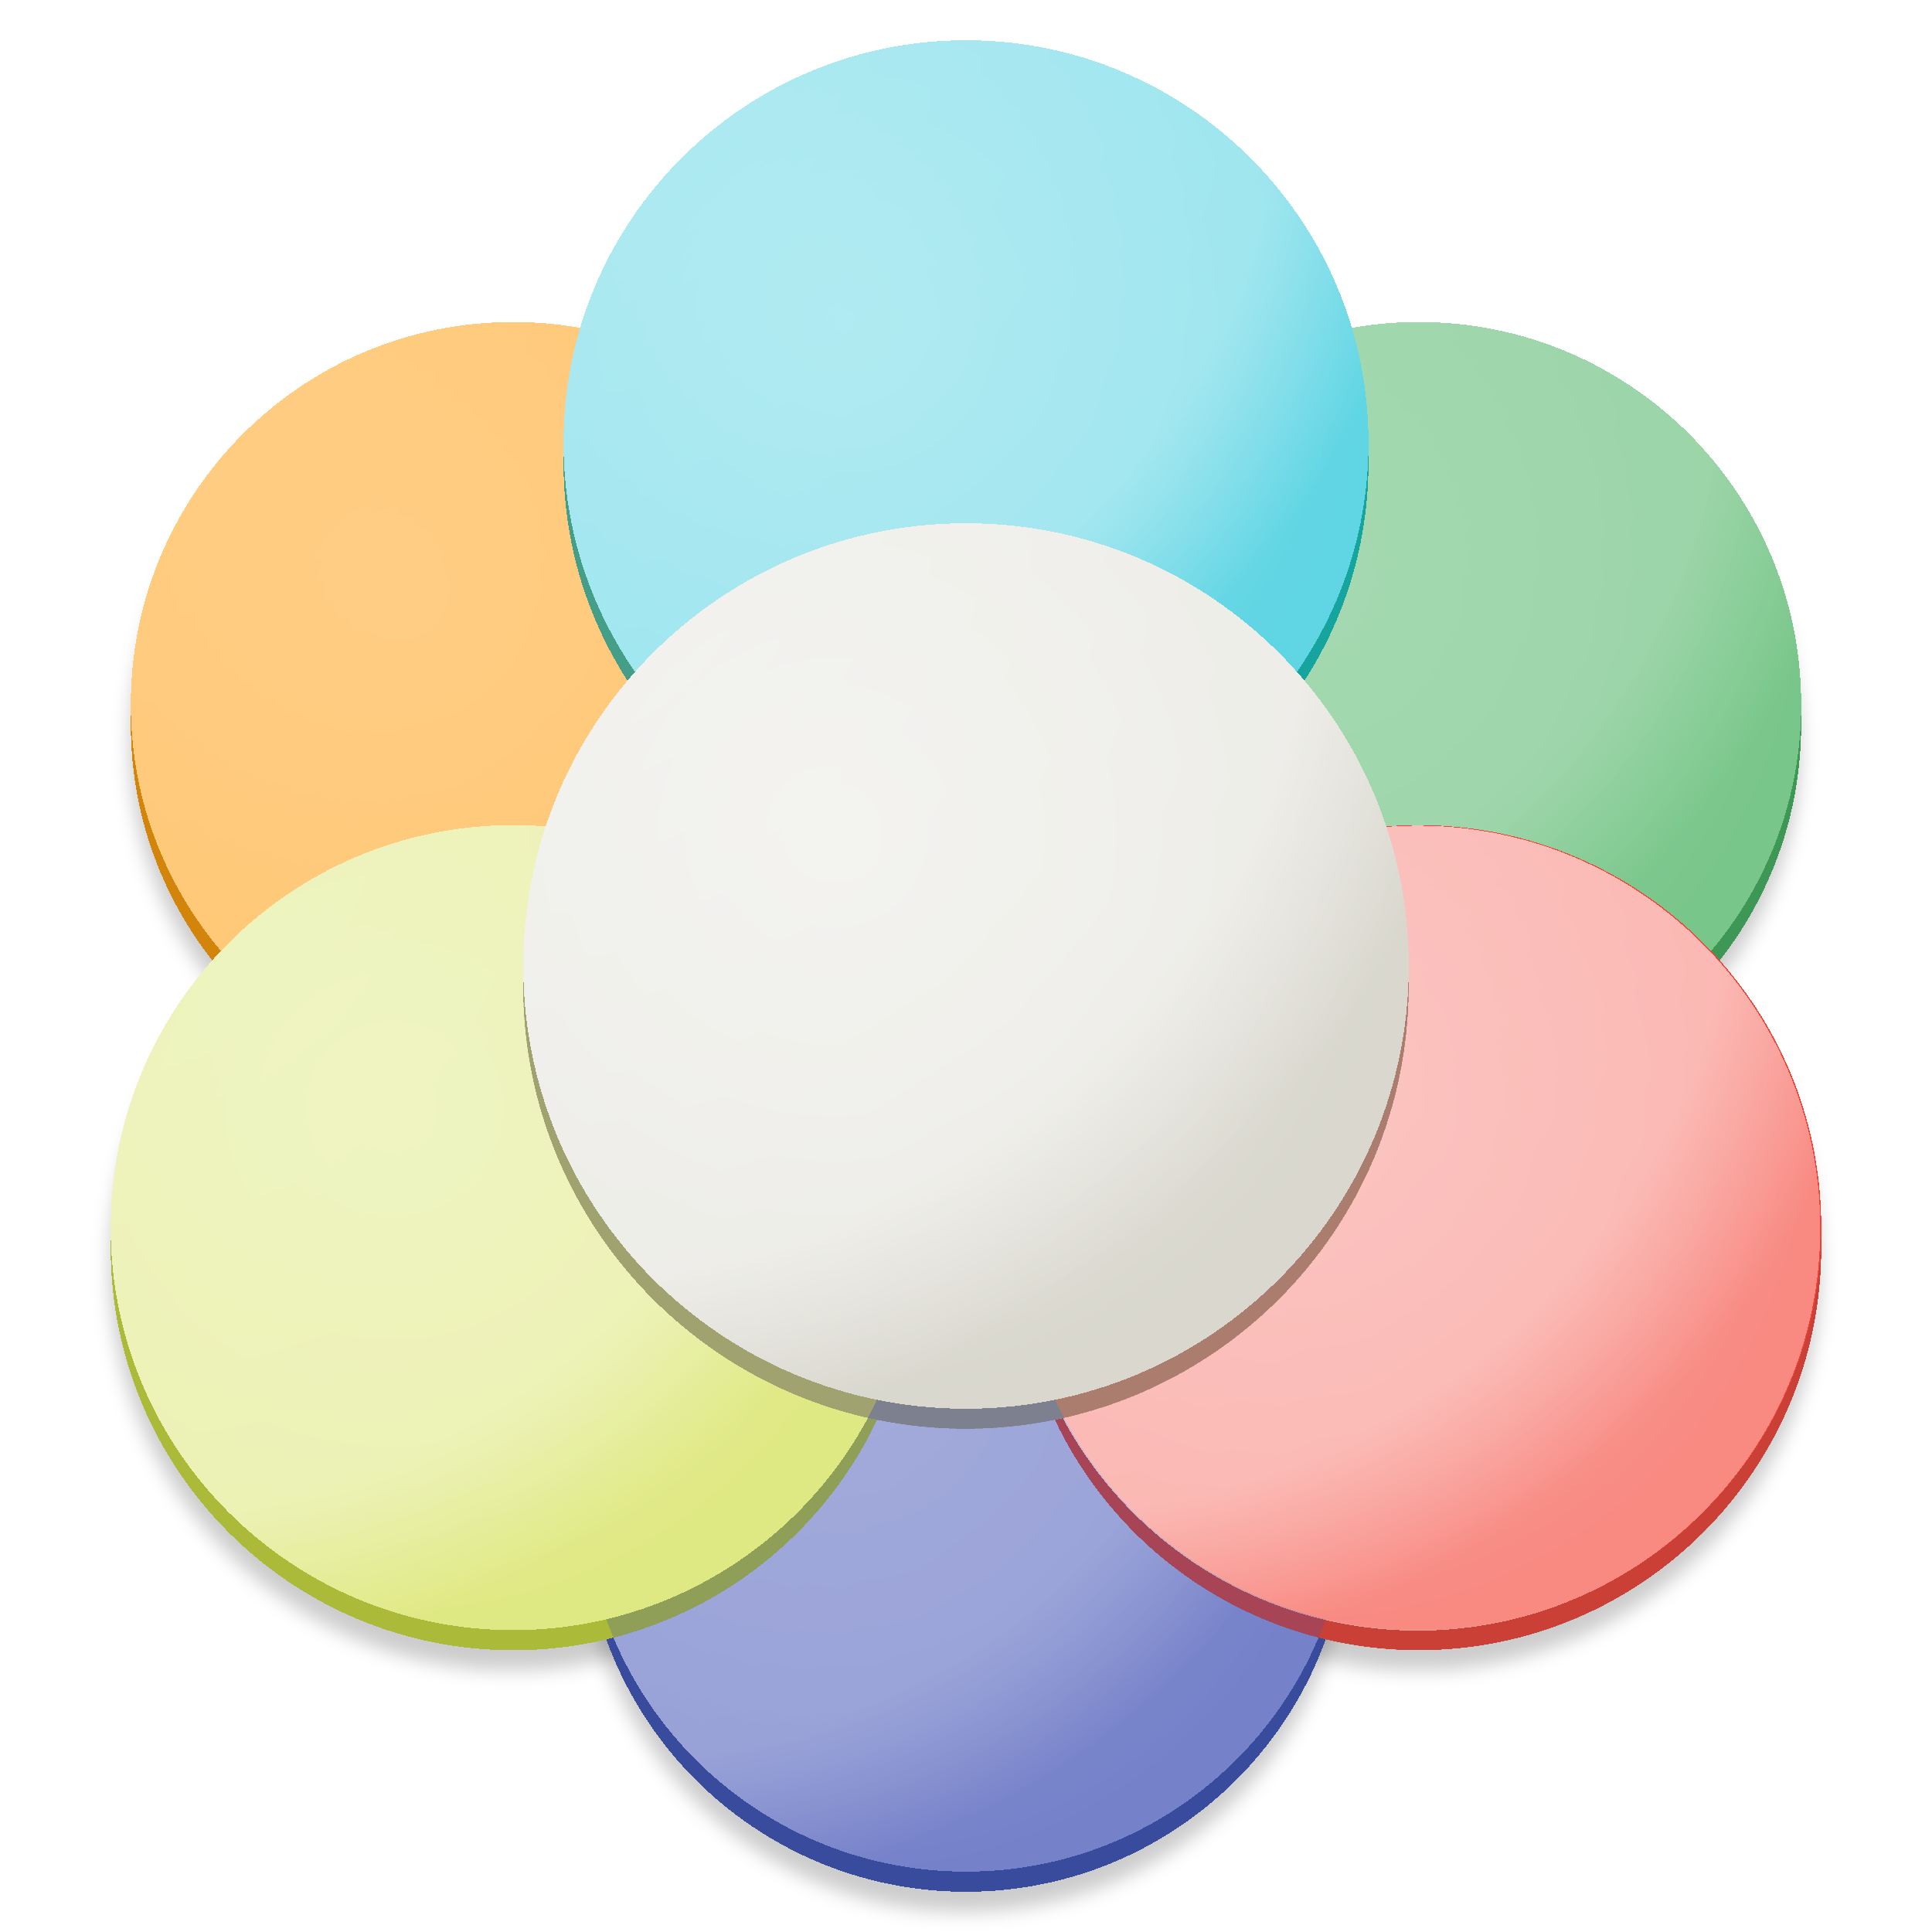
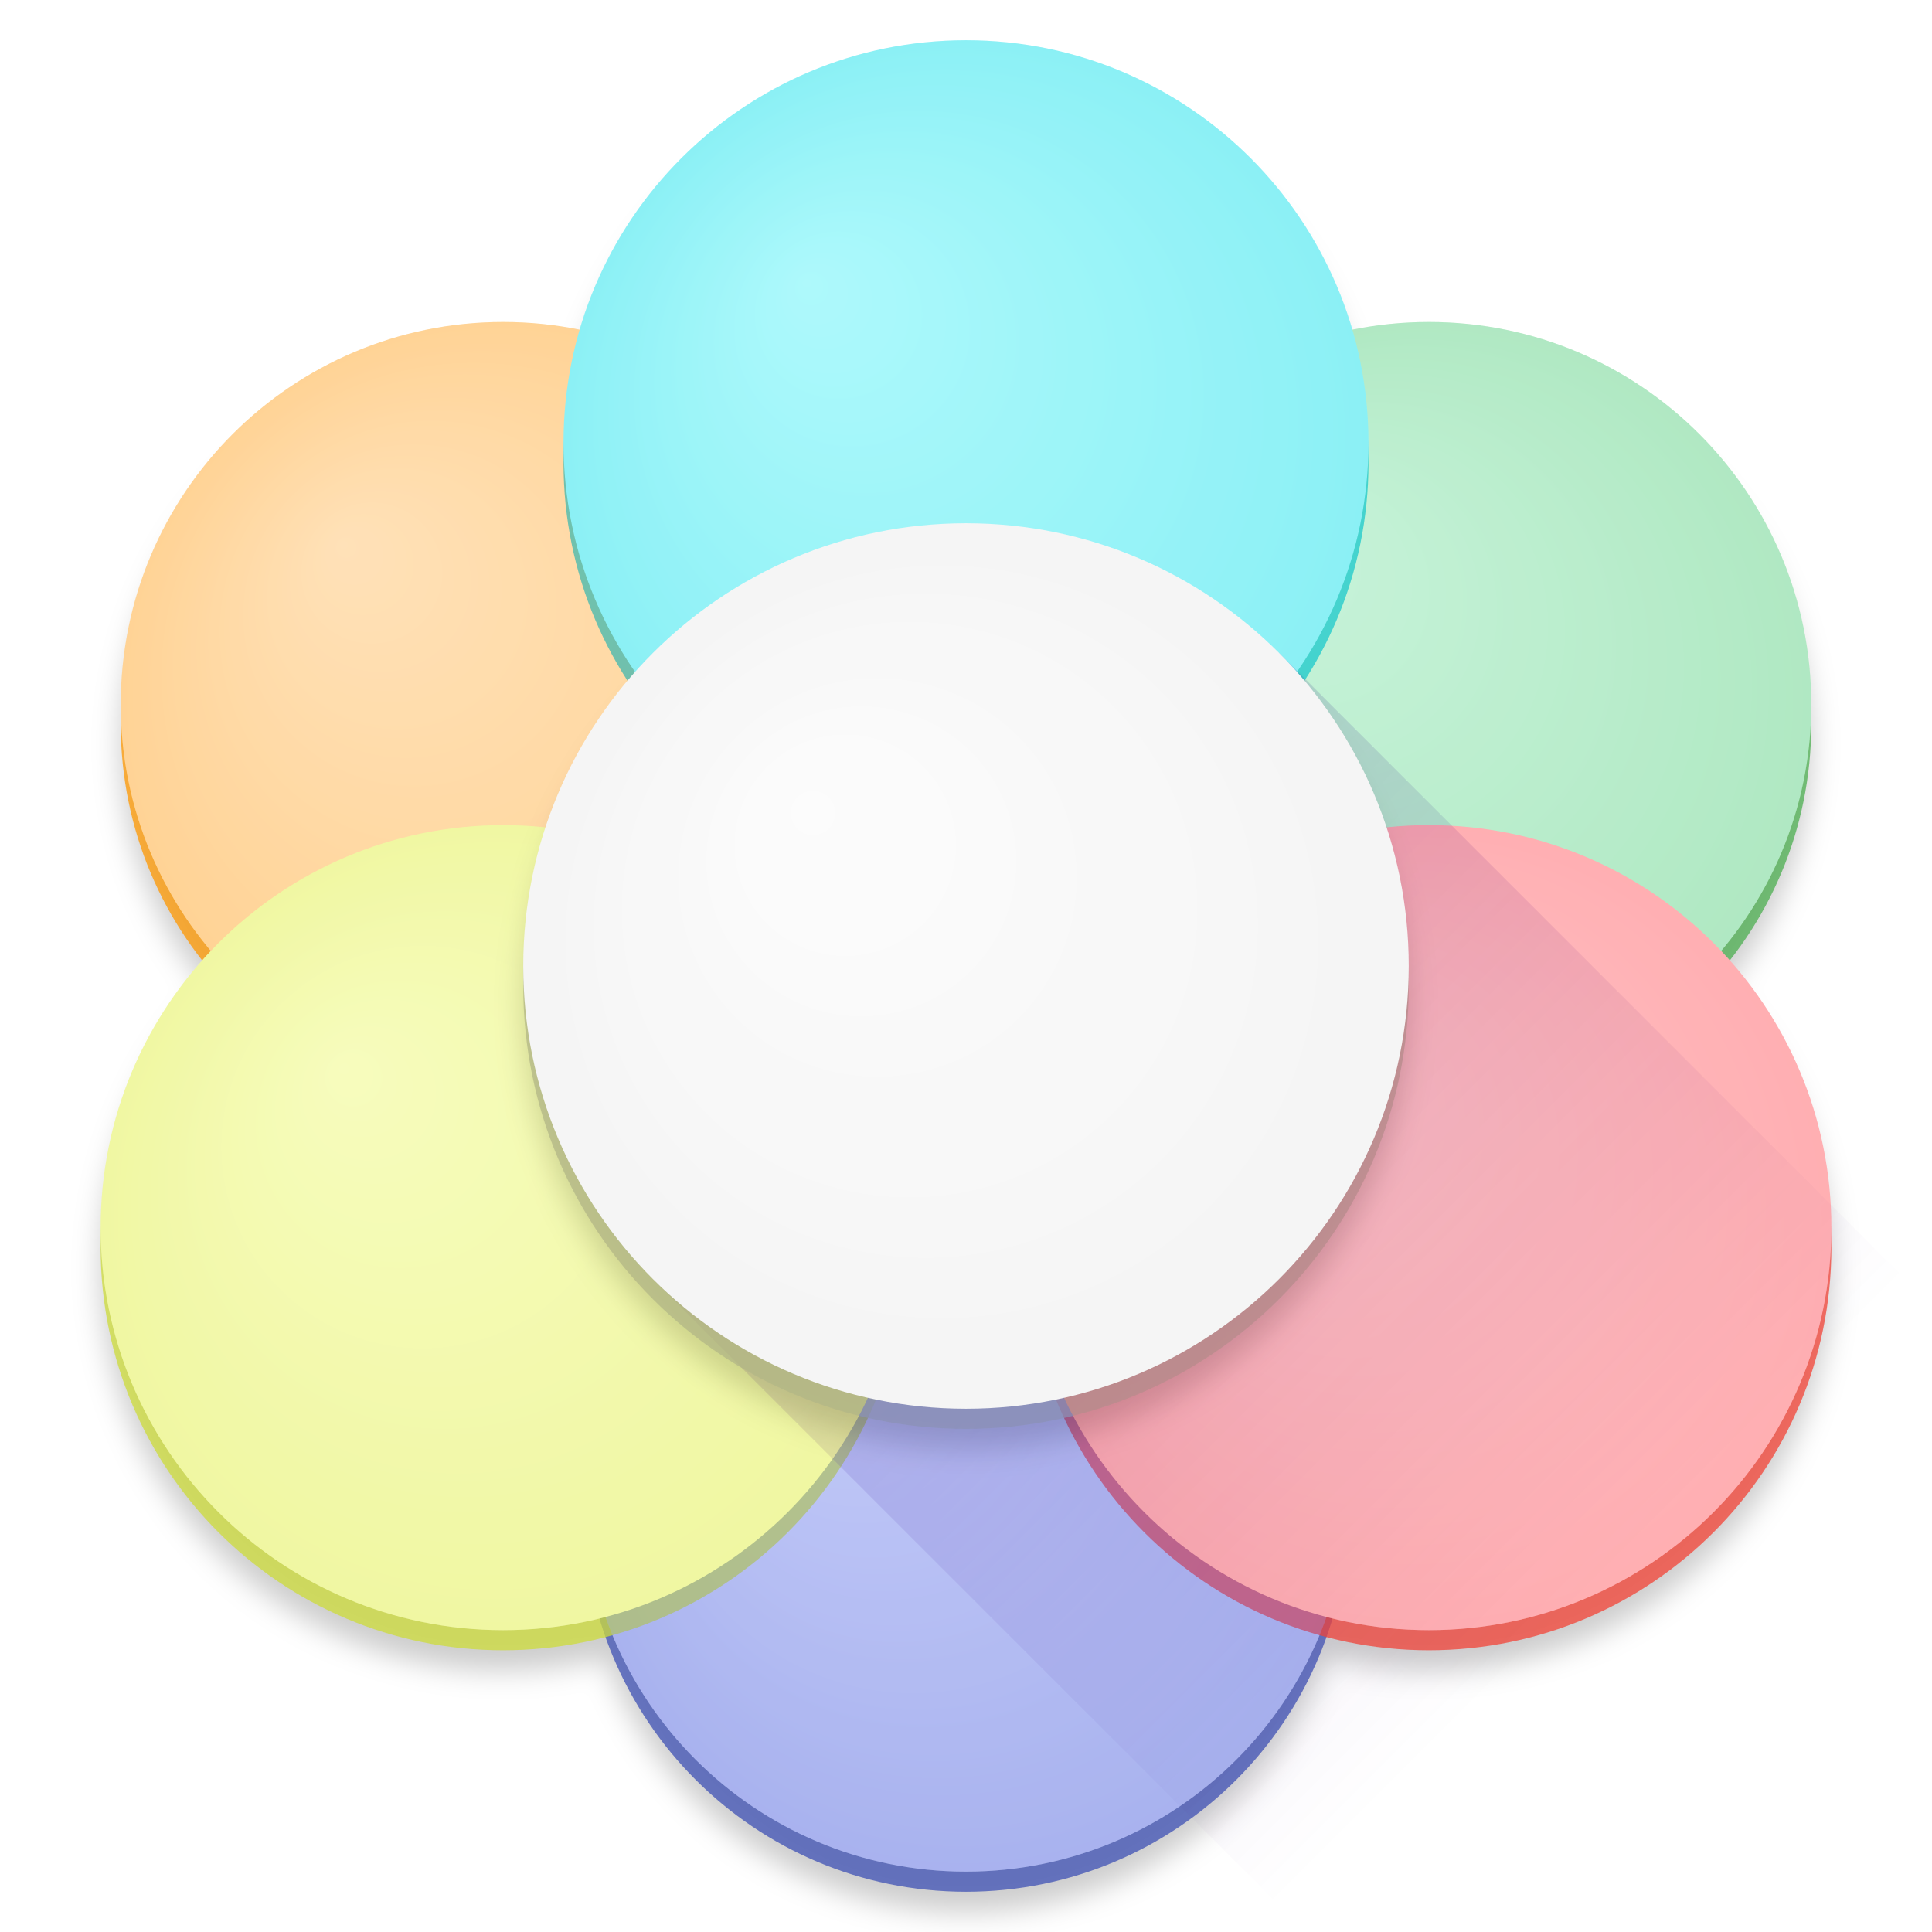
- <svg xmlns="http://www.w3.org/2000/svg" xmlns:xlink="http://www.w3.org/1999/xlink" width="192" height="192" viewBox="0 0 192 192" id="svg2" version="1.1" shape-rendering="crispEdges">
-   <defs id="defs4">
-     <linearGradient id="linearGradient4186">
-       <stop id="stop4188" offset="0" style="stop-color:#ffffff;stop-opacity:0.753" />
-       <stop style="stop-color:#ffffff;stop-opacity:0.627" offset="0.818" id="stop4192" />
-       <stop id="stop4190" offset="1" style="stop-color:#ffffff;stop-opacity:0" />
+ <svg xmlns="http://www.w3.org/2000/svg" xmlns:xlink="http://www.w3.org/1999/xlink" width="192" height="192" viewBox="0 0 192 192" id="svg" version="1.1" style="shape-rendering:geometricPrecision">
+   <defs id="defs">
+     <linearGradient id="linearGradientShade" x1="0" y1="0" x2="88" y2="0" gradientUnits="userSpaceOnUse">
+       <stop offset="0" style="stop-color:#4a148c;stop-opacity:0.2" id="shade0" />
+       <stop offset="1" style="stop-color:#4a148c;stop-opacity:0" id="shade1" />
    </linearGradient>
-     <linearGradient id="linearGradient4510">
-       <stop style="stop-color:#ffffff;stop-opacity:0.753" offset="0" id="stop4512" />
-       <stop style="stop-color:#ffffff;stop-opacity:0.502" offset="1" id="stop4514" />
+     <linearGradient id="linearGradientBlue">
+       <stop offset="0" style="stop-color:#e8eaf6;stop-opacity:1" id="blue0" />
+       <stop offset="1" style="stop-color:#c5cae9;stop-opacity:1" id="blue1" />
    </linearGradient>
-     <radialGradient xlink:href="#linearGradient4510" id="radialGradient4516" cx="84" cy="32" fx="84" fy="32" r="40" gradientUnits="userSpaceOnUse" gradientTransform="matrix(1.3,3.4867184e-8,-3.4867184e-8,1.3,-25.2,-9.600003)" />
-     <radialGradient xlink:href="#linearGradient4186" id="radialGradient4184" gradientUnits="userSpaceOnUse" gradientTransform="matrix(2.2,-4.7466201e-8,1.9487656e-8,2.1,-81.41539,-17.96924)" cx="62.462" cy="10.462" fx="62.462" fy="10.462" r="40" />
-     <radialGradient xlink:href="#linearGradient4510" id="radialGradient4232" gradientUnits="userSpaceOnUse" gradientTransform="matrix(1.3,3.4867184e-8,-3.4867184e-8,1.3,-25.2,-9.600003)" cx="84" cy="32" fx="84" fy="32" r="40" />
-     <radialGradient xlink:href="#linearGradient4186" id="radialGradient4234" gradientUnits="userSpaceOnUse" gradientTransform="matrix(2.2,-4.7466201e-8,1.9487656e-8,2.1,-81.41539,-17.96924)" cx="62.462" cy="10.462" fx="62.462" fy="10.462" r="40" />
-     <radialGradient xlink:href="#linearGradient4510" id="radialGradient4242" gradientUnits="userSpaceOnUse" gradientTransform="matrix(1.3,3.4867184e-8,-3.4867184e-8,1.3,-25.2,-9.600003)" cx="84" cy="32" fx="84" fy="32" r="40" />
-     <radialGradient xlink:href="#linearGradient4186" id="radialGradient4244" gradientUnits="userSpaceOnUse" gradientTransform="matrix(2.2,-4.7466201e-8,1.9487656e-8,2.1,-81.41539,-17.96924)" cx="62.462" cy="10.462" fx="62.462" fy="10.462" r="40" />
-     <radialGradient xlink:href="#linearGradient4510" id="radialGradient4516-0" cx="84" cy="32" fx="84" fy="32" r="40" gradientUnits="userSpaceOnUse" gradientTransform="matrix(1.3,3.4867184e-8,-3.4867184e-8,1.3,-25.2,-9.600003)" />
-     <radialGradient xlink:href="#linearGradient4186" id="radialGradient4184-2" gradientUnits="userSpaceOnUse" gradientTransform="matrix(2.2,-4.7466201e-8,1.9487656e-8,2.1,-81.41539,-17.96924)" cx="62.462" cy="10.462" fx="62.462" fy="10.462" r="40" />
-     <radialGradient xlink:href="#linearGradient4510" id="radialGradient4304" gradientUnits="userSpaceOnUse" gradientTransform="matrix(1.3,3.4867184e-8,-3.4867184e-8,1.3,-25.2,-9.600003)" cx="84" cy="32" fx="84" fy="32" r="40" />
-     <radialGradient xlink:href="#linearGradient4186" id="radialGradient4306" gradientUnits="userSpaceOnUse" gradientTransform="matrix(2.2,-4.7466201e-8,1.9487656e-8,2.1,-81.41539,-17.96924)" cx="62.462" cy="10.462" fx="62.462" fy="10.462" r="40" />
-     <radialGradient xlink:href="#linearGradient4510" id="radialGradient4335" gradientUnits="userSpaceOnUse" gradientTransform="matrix(1.3,3.4867184e-8,-3.4867184e-8,1.3,-25.2,-9.600003)" cx="84" cy="32" fx="84" fy="32" r="40" />
-     <radialGradient xlink:href="#linearGradient4186" id="radialGradient4337" gradientUnits="userSpaceOnUse" gradientTransform="matrix(2.2,-4.7466201e-8,1.9487656e-8,2.1,-81.41539,-17.96924)" cx="62.462" cy="10.462" fx="62.462" fy="10.462" r="40" />
-     <radialGradient xlink:href="#linearGradient4510" id="radialGradient4516-5" cx="84" cy="32" fx="84" fy="32" r="40" gradientUnits="userSpaceOnUse" gradientTransform="matrix(1.3,3.4867184e-8,-3.4867184e-8,1.3,-25.2,-9.600003)" />
-     <radialGradient xlink:href="#linearGradient4186" id="radialGradient4184-9" gradientUnits="userSpaceOnUse" gradientTransform="matrix(2.2,-4.7466201e-8,1.9487656e-8,2.1,-81.41539,-17.96924)" cx="62.462" cy="10.462" fx="62.462" fy="10.462" r="40" />
-     <filter style="color-interpolation-filters:sRGB" id="filter6350" x="-0.028" width="1.056" y="-0.028" height="1.056">
-       <feGaussianBlur stdDeviation="0.88" id="feGaussianBlur6352" />
+     <linearGradient id="linearGradientGreen">
+       <stop offset="0" style="stop-color:#e8f5e9;stop-opacity:1" id="green0" />
+       <stop offset="1" style="stop-color:#c8e6c9;stop-opacity:1" id="green1" />
+     </linearGradient>
+     <linearGradient id="linearGradientOrange">
+       <stop offset="0" style="stop-color:#fff3e0;stop-opacity:1" id="orange0" />
+       <stop offset="1" style="stop-color:#ffe0b2;stop-opacity:1" id="orange1" />
+     </linearGradient>
+     <linearGradient id="linearGradientCyan">
+       <stop offset="0" style="stop-color:#e0f7fa;stop-opacity:1" id="cyan0" />
+       <stop offset="1" style="stop-color:#b2ebf2;stop-opacity:1" id="cyan1" />
+     </linearGradient>
+     <linearGradient id="linearGradientLime">
+       <stop offset="0" style="stop-color:#f9fbe7;stop-opacity:1" id="lime0" />
+       <stop offset="1" style="stop-color:#f0f4c3;stop-opacity:1" id="lime1" />
+     </linearGradient>
+     <linearGradient id="linearGradientRed">
+       <stop offset="0" style="stop-color:#ffebee;stop-opacity:1" id="red0" />
+       <stop offset="1" style="stop-color:#ffcdd2;stop-opacity:1" id="red1" />
+     </linearGradient>
+     <linearGradient id="linearGradientWhite">
+       <stop offset="0" style="stop-color:#ffffff;stop-opacity:1" id="stop4221" />
+       <stop offset="1" style="stop-color:#f5f5f5;stop-opacity:1" id="stop4223" />
+     </linearGradient>
+     <radialGradient xlink:href="#linearGradientBlue" id="radialGradientBlue" cx="0" cy="0" fx="-16" fy="-16" r="38" gradientUnits="userSpaceOnUse" />
+     <radialGradient xlink:href="#linearGradientGreen" id="radialGradientGreen" cx="0" cy="0" fx="-16" fy="-16" r="38" gradientUnits="userSpaceOnUse" />
+     <radialGradient xlink:href="#linearGradientOrange" id="radialGradientOrange" cx="0" cy="0" fx="-16" fy="-16" r="38" gradientUnits="userSpaceOnUse" />
+     <radialGradient xlink:href="#linearGradientCyan" id="radialGradientCyan" cx="0" cy="0" fx="-16" fy="-16" r="40" gradientUnits="userSpaceOnUse" />
+     <radialGradient xlink:href="#linearGradientLime" id="radialGradientLime" cx="0" cy="0" fx="-16" fy="-16" r="40" gradientUnits="userSpaceOnUse" />
+     <radialGradient xlink:href="#linearGradientRed" id="radialGradientRed" cx="0" cy="0" fx="-16" fy="-16" r="40" gradientUnits="userSpaceOnUse" />
+     <radialGradient xlink:href="#linearGradientWhite" id="radialGradientWhite" cx="0" cy="0" fx="-16" fy="-16" r="44" gradientUnits="userSpaceOnUse" />
+     <filter id="filterShadow" filterUnits="userSpaceOnUse" x="0" y="0" width="192" height="192">
+       <feGaussianBlur in="SourceAlpha" stdDeviation="1.4" />
    </filter>
-     <filter style="color-interpolation-filters:sRGB" id="filter6354" x="-0.028" width="1.056" y="-0.028" height="1.056">
-       <feGaussianBlur stdDeviation="0.88" id="feGaussianBlur6356" />
-     </filter>
-     <filter style="color-interpolation-filters:sRGB" id="filter6358" x="-0.026" width="1.053" y="-0.026" height="1.053">
-       <feGaussianBlur stdDeviation="0.88" id="feGaussianBlur6360" />
-     </filter>
-     <filter style="color-interpolation-filters:sRGB" id="filter6362" x="-0.028" width="1.056" y="-0.028" height="1.056">
-       <feGaussianBlur stdDeviation="0.88" id="feGaussianBlur6364" />
-     </filter>
-     <filter style="color-interpolation-filters:sRGB" id="filter6366" x="-0.026" width="1.053" y="-0.026" height="1.053">
-       <feGaussianBlur stdDeviation="0.88" id="feGaussianBlur6368" />
-     </filter>
-     <filter style="color-interpolation-filters:sRGB" id="filter6370" x="-0.026" width="1.053" y="-0.026" height="1.053">
-       <feGaussianBlur stdDeviation="0.88" id="feGaussianBlur6372" />
-     </filter>
-     <filter style="color-interpolation-filters:sRGB" id="filter6374" x="-0.024" width="1.048" y="-0.024" height="1.048">
-       <feGaussianBlur stdDeviation="0.88" id="feGaussianBlur6376" />
-     </filter>
+     <circle id="circle2" r="38" />
+     <circle id="circle1" r="40" />
+     <circle id="circle0" r="44" />
  </defs>
-   <g style="display:inline;opacity:1" id="g4374">
-     <circle r="38" cy="74" cx="50.9" id="circle4376" style="opacity:0.2;fill:#000000;fill-opacity:1;stroke:none;stroke-width:0.5;stroke-linecap:round;stroke-linejoin:round;stroke-miterlimit:4;stroke-dasharray:none;stroke-dashoffset:0;stroke-opacity:1;filter:url(#filter6350)" />
-     <circle r="38" style="opacity:0.2;fill:#000000;fill-opacity:1;stroke:none;stroke-width:0.5;stroke-linecap:round;stroke-linejoin:round;stroke-miterlimit:4;stroke-dasharray:none;stroke-dashoffset:0;stroke-opacity:1;filter:url(#filter6354)" id="circle4378" cx="95.9" cy="152" />
-     <circle style="opacity:0.2;fill:#000000;fill-opacity:1;stroke:none;stroke-width:0.5;stroke-linecap:round;stroke-linejoin:round;stroke-miterlimit:4;stroke-dasharray:none;stroke-dashoffset:0;stroke-opacity:1;filter:url(#filter6358)" id="circle4380" cx="50.9" cy="126" r="40" />
-     <circle r="38" cy="74" cx="140.9" id="circle4382" style="opacity:0.2;fill:#000000;fill-opacity:1;stroke:none;stroke-width:0.5;stroke-linecap:round;stroke-linejoin:round;stroke-miterlimit:4;stroke-dasharray:none;stroke-dashoffset:0;stroke-opacity:1;filter:url(#filter6362)" />
-     <circle r="40" cy="126" cx="140.9" id="circle4384" style="opacity:0.2;fill:#000000;fill-opacity:1;stroke:none;stroke-width:0.5;stroke-linecap:round;stroke-linejoin:round;stroke-miterlimit:4;stroke-dasharray:none;stroke-dashoffset:0;stroke-opacity:1;filter:url(#filter6366)" />
-     <circle style="opacity:0.2;fill:#000000;fill-opacity:1;stroke:none;stroke-width:0.5;stroke-linecap:round;stroke-linejoin:round;stroke-miterlimit:4;stroke-dasharray:none;stroke-dashoffset:0;stroke-opacity:1;filter:url(#filter6370)" id="circle4386" cx="95.9" cy="48" r="40" />
-     <circle style="opacity:0.2;fill:#000000;fill-opacity:1;stroke:none;stroke-width:0.5;stroke-linecap:round;stroke-linejoin:round;stroke-miterlimit:4;stroke-dasharray:none;stroke-dashoffset:0;stroke-opacity:1;filter:url(#filter6374)" id="circle4388" cx="95.9" cy="100" r="44" />
+   <g style="display:inline;opacity:1" id="layerShadow">
+     <use xlink:href="#base" id="shadow" style="filter:url(#filterShadow);opacity:0.2" width="100%" height="100%" x="0" y="4" />
  </g>
-   <g id="g4391" style="display:inline;opacity:1">
-     <circle r="38" cy="72" cx="-141" id="circle4463" style="opacity:1;fill:#45b05d;fill-opacity:1;stroke:none;stroke-width:0.5;stroke-linecap:round;stroke-linejoin:round;stroke-miterlimit:4;stroke-dasharray:none;stroke-dashoffset:0;stroke-opacity:1" transform="scale(-1,1)" />
-     <circle r="38" style="opacity:1;fill:#3f51b5;fill-opacity:1;stroke:none;stroke-width:0.5;stroke-linecap:round;stroke-linejoin:round;stroke-miterlimit:4;stroke-dasharray:none;stroke-dashoffset:0;stroke-opacity:1" id="circle4465" cx="-96" cy="150" transform="scale(-1,1)" />
-     <circle r="38" cy="72" cx="-51" id="circle4467" style="opacity:1;fill:#ff9800;fill-opacity:1;stroke:none;stroke-width:0.5;stroke-linecap:round;stroke-linejoin:round;stroke-miterlimit:4;stroke-dasharray:none;stroke-dashoffset:0;stroke-opacity:1" transform="scale(-1,1)" />
-     <circle style="opacity:1;fill:#263238;fill-opacity:0.2;stroke:none;stroke-width:0.5;stroke-linecap:round;stroke-linejoin:round;stroke-miterlimit:4;stroke-dasharray:none;stroke-dashoffset:0;stroke-opacity:1" id="circle4469" cx="-141" cy="72" r="38" transform="scale(-1,1)" />
-     <circle r="38" cy="72" cx="-51" id="circle4471" style="opacity:1;fill:#263238;fill-opacity:0.2;stroke:none;stroke-width:0.5;stroke-linecap:round;stroke-linejoin:round;stroke-miterlimit:4;stroke-dasharray:none;stroke-dashoffset:0;stroke-opacity:1" transform="scale(-1,1)" />
-     <circle style="opacity:1;fill:#263238;fill-opacity:0.2;stroke:none;stroke-width:0.5;stroke-linecap:round;stroke-linejoin:round;stroke-miterlimit:4;stroke-dasharray:none;stroke-dashoffset:0;stroke-opacity:1" id="circle4473" cx="-96" cy="150" r="38" transform="scale(-1,1)" />
-     <circle cy="148" cx="-96" id="circle4395" style="opacity:1;fill:#3f51b5;fill-opacity:1;stroke:none;stroke-width:0.5;stroke-linecap:round;stroke-linejoin:round;stroke-miterlimit:4;stroke-dasharray:none;stroke-dashoffset:0;stroke-opacity:1" r="38" transform="scale(-1,1)" />
-     <circle style="opacity:1;fill:#ff9800;fill-opacity:1;stroke:none;stroke-width:0.5;stroke-linecap:round;stroke-linejoin:round;stroke-miterlimit:4;stroke-dasharray:none;stroke-dashoffset:0;stroke-opacity:1" id="circle4399" cx="-51" cy="70" r="38" transform="scale(-1,1)" />
-     <circle style="opacity:1;fill:#45b05d;fill-opacity:1;stroke:none;stroke-width:0.5;stroke-linecap:round;stroke-linejoin:round;stroke-miterlimit:4;stroke-dasharray:none;stroke-dashoffset:0;stroke-opacity:1" id="circle4393" cx="-141" cy="70" r="38" transform="scale(-1,1)" />
-   </g>
-   <g id="layer4" style="display:inline;opacity:0.75">
-     <g style="display:inline;opacity:1" id="g4222-8" transform="matrix(0.95,0,0,0.95,49.8,28.2)">
-       <circle r="40" cy="44" cx="96" id="circle4500-5" style="opacity:1;fill:url(#radialGradient4516-0);fill-opacity:1;stroke:none;stroke-width:0.5;stroke-linecap:round;stroke-linejoin:round;stroke-miterlimit:4;stroke-dasharray:none;stroke-dashoffset:0;stroke-opacity:1" />
-       <circle style="opacity:1;fill:url(#radialGradient4184-2);fill-opacity:1;stroke:none;stroke-width:0.5;stroke-linecap:round;stroke-linejoin:round;stroke-miterlimit:4;stroke-dasharray:none;stroke-dashoffset:0;stroke-opacity:1" id="circle4182-6" cx="96" cy="44" r="40" transform="translate(0,3.8146973e-6)" />
-     </g>
-     <g transform="matrix(0.95,0,0,0.95,-40.2,28.2)" id="g4298" style="display:inline;opacity:1">
-       <circle style="opacity:1;fill:url(#radialGradient4304);fill-opacity:1;stroke:none;stroke-width:0.5;stroke-linecap:round;stroke-linejoin:round;stroke-miterlimit:4;stroke-dasharray:none;stroke-dashoffset:0;stroke-opacity:1" id="circle4300" cx="96" cy="44" r="40" />
-       <circle transform="translate(0,3.8146973e-6)" r="40" cy="44" cx="96" id="circle4302" style="opacity:1;fill:url(#radialGradient4306);fill-opacity:1;stroke:none;stroke-width:0.5;stroke-linecap:round;stroke-linejoin:round;stroke-miterlimit:4;stroke-dasharray:none;stroke-dashoffset:0;stroke-opacity:1" />
-     </g>
-     <g style="display:inline;opacity:1" id="g4329" transform="matrix(0.95,0,0,0.95,4.800002,106.2)">
-       <circle r="40" cy="44" cx="96" id="circle4331" style="opacity:1;fill:url(#radialGradient4335);fill-opacity:1;stroke:none;stroke-width:0.5;stroke-linecap:round;stroke-linejoin:round;stroke-miterlimit:4;stroke-dasharray:none;stroke-dashoffset:0;stroke-opacity:1" />
-       <circle style="opacity:1;fill:url(#radialGradient4337);fill-opacity:1;stroke:none;stroke-width:0.5;stroke-linecap:round;stroke-linejoin:round;stroke-miterlimit:4;stroke-dasharray:none;stroke-dashoffset:0;stroke-opacity:1" id="circle4333" cx="96" cy="44" r="40" transform="translate(0,3.8146973e-6)" />
+   <g id="layerB2" style="display:inline;opacity:1">
+     <g id="b2" transform="translate(96,96)">
+       <use xlink:href="#circle2" y="54" x="0" id="circleBlueS" style="opacity:0.75;fill:#3f51b5" width="100%" height="100%" />
+       <use xlink:href="#circle2" y="52" x="0" id="circleBlue" style="fill:url(#radialGradientBlue)" width="100%" height="100%" />
+       <use xlink:href="#circle2" style="opacity:0.75;fill:#4caf50" id="circleGreenS" x="46" y="-24" width="100%" height="100%" />
+       <use xlink:href="#circle2" style="fill:url(#radialGradientGreen)" id="circleGreen" x="46" y="-26" width="100%" height="100%" />
+       <use xlink:href="#circle2" style="opacity:0.75;fill:#ff9800" id="circleOrangeS" x="-46" y="-24" width="100%" height="100%" />
+       <use xlink:href="#circle2" style="fill:url(#radialGradientOrange)" id="circleOrange" x="-46" y="-26" width="100%" height="100%" />
    </g>
  </g>
-   <g style="display:inline;opacity:1" id="g4375">
-     <circle style="opacity:1;fill:#cddc39;fill-opacity:1;stroke:none;stroke-width:0.5;stroke-linecap:round;stroke-linejoin:round;stroke-miterlimit:4;stroke-dasharray:none;stroke-dashoffset:0;stroke-opacity:1" id="circle4492" cx="-51" cy="124" r="40" transform="scale(-1,1)" />
-     <circle cy="124" cx="-51" id="circle4471-5" style="display:inline;opacity:1;fill:#263238;fill-opacity:0.2;stroke:none;stroke-width:0.5;stroke-linecap:round;stroke-linejoin:round;stroke-miterlimit:4;stroke-dasharray:none;stroke-dashoffset:0;stroke-opacity:1" r="40" transform="scale(-1,1)" />
-     <circle r="40" cy="123.991" cx="-140.996" id="circle4490" style="opacity:1;fill:#f44336;fill-opacity:1;stroke:none;stroke-width:0.5;stroke-linecap:round;stroke-linejoin:round;stroke-miterlimit:4;stroke-dasharray:none;stroke-dashoffset:0;stroke-opacity:1" transform="scale(-1,1)" />
-     <circle r="40" cy="46" cx="-96" id="circle4494" style="opacity:1;fill:#00bcd4;fill-opacity:1;stroke:none;stroke-width:0.5;stroke-linecap:round;stroke-linejoin:round;stroke-miterlimit:4;stroke-dasharray:none;stroke-dashoffset:0;stroke-opacity:1" transform="scale(-1,1)" />
-     <circle r="40" style="display:inline;opacity:1;fill:#263238;fill-opacity:0.2;stroke:none;stroke-width:0.5;stroke-linecap:round;stroke-linejoin:round;stroke-miterlimit:4;stroke-dasharray:none;stroke-dashoffset:0;stroke-opacity:1" id="circle4496" cx="-141" cy="124" transform="scale(-1,1)" />
-     <circle cy="46" cx="-96" id="circle4498" style="display:inline;opacity:1;fill:#263238;fill-opacity:0.2;stroke:none;stroke-width:0.5;stroke-linecap:round;stroke-linejoin:round;stroke-miterlimit:4;stroke-dasharray:none;stroke-dashoffset:0;stroke-opacity:1" r="40" transform="scale(-1,1)" />
-     <circle r="40" cy="122" cx="-51" id="circle4385" style="opacity:1;fill:#cddc39;fill-opacity:1;stroke:none;stroke-width:0.5;stroke-linecap:round;stroke-linejoin:round;stroke-miterlimit:4;stroke-dasharray:none;stroke-dashoffset:0;stroke-opacity:1" transform="scale(-1,1)" />
-     <circle style="opacity:1;fill:#f44336;fill-opacity:1;stroke:none;stroke-width:0.5;stroke-linecap:round;stroke-linejoin:round;stroke-miterlimit:4;stroke-dasharray:none;stroke-dashoffset:0;stroke-opacity:1" id="circle4381" cx="-141" cy="122" r="40" transform="scale(-1,1)" />
-     <circle style="opacity:1;fill:#00bcd4;fill-opacity:1;stroke:none;stroke-width:0.5;stroke-linecap:round;stroke-linejoin:round;stroke-miterlimit:4;stroke-dasharray:none;stroke-dashoffset:0;stroke-opacity:1" id="circle4387" cx="-96" cy="44" r="40" transform="scale(-1,1)" />
-   </g>
-   <g id="layer5" style="display:inline">
-     <g style="display:inline;opacity:1" id="g4194">
-       <g id="g4222" transform="translate(2.4e-6,0)">
-         <circle r="40" cy="44" cx="96" id="circle4500" style="opacity:1;fill:url(#radialGradient4516);fill-opacity:1;stroke:none;stroke-width:0.5;stroke-linecap:round;stroke-linejoin:round;stroke-miterlimit:4;stroke-dasharray:none;stroke-dashoffset:0;stroke-opacity:1" />
-         <circle style="opacity:1;fill:url(#radialGradient4184);fill-opacity:1;stroke:none;stroke-width:0.5;stroke-linecap:round;stroke-linejoin:round;stroke-miterlimit:4;stroke-dasharray:none;stroke-dashoffset:0;stroke-opacity:1" id="circle4182" cx="96" cy="44" r="40" transform="translate(0,3.8146973e-6)" />
-       </g>
-       <g id="g4226" transform="translate(44.89286,78.05357)">
-         <circle style="opacity:1;fill:url(#radialGradient4232);fill-opacity:1;stroke:none;stroke-width:0.5;stroke-linecap:round;stroke-linejoin:round;stroke-miterlimit:4;stroke-dasharray:none;stroke-dashoffset:0;stroke-opacity:1" id="circle4228" cx="96" cy="44" r="40" />
-         <circle r="40" cy="44" cx="96" id="circle4230" style="opacity:1;fill:url(#radialGradient4234);fill-opacity:1;stroke:none;stroke-width:0.5;stroke-linecap:round;stroke-linejoin:round;stroke-miterlimit:4;stroke-dasharray:none;stroke-dashoffset:0;stroke-opacity:1" />
-       </g>
-       <g transform="translate(-45,78)" id="g4236">
-         <circle r="40" cy="44" cx="96" id="circle4238" style="opacity:1;fill:url(#radialGradient4242);fill-opacity:1;stroke:none;stroke-width:0.5;stroke-linecap:round;stroke-linejoin:round;stroke-miterlimit:4;stroke-dasharray:none;stroke-dashoffset:0;stroke-opacity:1" />
-         <circle style="opacity:1;fill:url(#radialGradient4244);fill-opacity:1;stroke:none;stroke-width:0.5;stroke-linecap:round;stroke-linejoin:round;stroke-miterlimit:4;stroke-dasharray:none;stroke-dashoffset:0;stroke-opacity:1" id="circle4240" cx="96" cy="44" r="40" />
-       </g>
+   <g style="display:inline;opacity:1" id="layerB1">
+     <g id="b1" transform="translate(96,96)">
+       <use xlink:href="#circle1" y="-50" x="0" id="circleCyanS" style="opacity:0.75;fill:#00bcd4" width="100%" height="100%" />
+       <use xlink:href="#circle1" y="-52" x="0" id="circleCyan" style="fill:url(#radialGradientCyan)" width="100%" height="100%" />
+       <use xlink:href="#circle1" style="opacity:0.75;fill:#cddc39" id="circleLimeS" x="-46" y="28" width="100%" height="100%" />
+       <use xlink:href="#circle1" style="fill:url(#radialGradientLime)" id="circleLime" x="-46" y="26" width="100%" height="100%" />
+       <use xlink:href="#circle1" y="28" x="46" id="circleRedS" style="opacity:0.75;fill:#f44336" width="100%" height="100%" />
+       <use xlink:href="#circle1" y="26" x="46" id="circleRed" style="fill:url(#radialGradientRed)" width="100%" height="100%" />
    </g>
  </g>
-   <g id="g4447" style="display:inline;opacity:1">
-     <circle r="44" cy="98" cx="96" id="circle4461" style="opacity:1;fill:#aca793;fill-opacity:1;stroke:none;stroke-width:0.5;stroke-linecap:round;stroke-linejoin:round;stroke-miterlimit:4;stroke-dasharray:none;stroke-dashoffset:0;stroke-opacity:1" />
-     <circle r="44" cy="97.977" cx="95.978" id="circle4362" style="opacity:1;fill:#263238;fill-opacity:0.2;stroke:none;stroke-width:0.5;stroke-linecap:round;stroke-linejoin:round;stroke-miterlimit:4;stroke-dasharray:none;stroke-dashoffset:0;stroke-opacity:1" />
-     <circle style="opacity:1;fill:#aca793;fill-opacity:1;stroke:none;stroke-width:0.5;stroke-linecap:round;stroke-linejoin:round;stroke-miterlimit:4;stroke-dasharray:none;stroke-dashoffset:0;stroke-opacity:1" id="circle4360" cx="96" cy="96" r="44" />
-     <g style="display:inline;opacity:1" id="g4222-1" transform="matrix(1.1,0,0,1.1,-9.6,47.6)">
-       <circle r="40" cy="44" cx="96" id="circle4500-8" style="opacity:1;fill:url(#radialGradient4516-5);fill-opacity:1;stroke:none;stroke-width:0.5;stroke-linecap:round;stroke-linejoin:round;stroke-miterlimit:4;stroke-dasharray:none;stroke-dashoffset:0;stroke-opacity:1" />
-       <circle style="opacity:1;fill:url(#radialGradient4184-9);fill-opacity:1;stroke:none;stroke-width:0.5;stroke-linecap:round;stroke-linejoin:round;stroke-miterlimit:4;stroke-dasharray:none;stroke-dashoffset:0;stroke-opacity:1" id="circle4182-5" cx="96" cy="44" r="40" transform="translate(0,3.8146973e-6)" />
+   <g id="layerB0" style="display:inline;opacity:1">
+     <use xlink:href="#b0" style="filter:url(#filterShadow);opacity:0.2" id="circleWhiteDS" x="0" y="4" width="100%" height="100%" />
+     <g id="b0s" transform="translate(96,96)">
+       <rect x="0" y="-44" width="88" height="88" transform="rotate(45)" style="fill:url(#linearGradientShade)" id="shade" />
+       <use xlink:href="#circle0" style="opacity:0.75;fill:#9e9e9e" id="circleWhiteS" x="0" y="2" width="100%" height="100%" />
+     </g>
+     <g id="b0" transform="translate(96,96)">
+       <use xlink:href="#circle0" style="fill:url(#radialGradientWhite)" id="circleWhite" x="0" y="0" width="100%" height="100%" />
    </g>
  </g>
-   <g id="layer2" style="display:inline;opacity:0.25">
-     <circle style="opacity:1;fill:#45b05d;fill-opacity:1;stroke:none;stroke-width:0.5;stroke-linecap:round;stroke-linejoin:round;stroke-miterlimit:4;stroke-dasharray:none;stroke-dashoffset:0;stroke-opacity:1" id="circle4324" cx="-141" cy="70" r="38" transform="scale(-1,1)" />
-     <circle cy="148" cx="-96" id="circle4326" style="opacity:1;fill:#3f51b5;fill-opacity:1;stroke:none;stroke-width:0.5;stroke-linecap:round;stroke-linejoin:round;stroke-miterlimit:4;stroke-dasharray:none;stroke-dashoffset:0;stroke-opacity:1" r="38" transform="scale(-1,1)" />
-     <circle r="40" cy="122" cx="-141" id="circle4322" style="opacity:1;fill:#f44336;fill-opacity:1;stroke:none;stroke-width:0.5;stroke-linecap:round;stroke-linejoin:round;stroke-miterlimit:4;stroke-dasharray:none;stroke-dashoffset:0;stroke-opacity:1" transform="scale(-1,1)" />
-     <circle style="opacity:1;fill:#ff9800;fill-opacity:1;stroke:none;stroke-width:0.5;stroke-linecap:round;stroke-linejoin:round;stroke-miterlimit:4;stroke-dasharray:none;stroke-dashoffset:0;stroke-opacity:1" id="circle4328" cx="-51" cy="70" r="38" transform="scale(-1,1)" />
-     <circle style="opacity:1;fill:#cddc39;fill-opacity:1;stroke:none;stroke-width:0.5;stroke-linecap:round;stroke-linejoin:round;stroke-miterlimit:4;stroke-dasharray:none;stroke-dashoffset:0;stroke-opacity:1" id="path4314" cx="-51" cy="122" r="40" transform="scale(-1,1)" />
-     <circle r="40" cy="44" cx="-96" id="circle4318" style="opacity:1;fill:#00bcd4;fill-opacity:1;stroke:none;stroke-width:0.5;stroke-linecap:round;stroke-linejoin:round;stroke-miterlimit:4;stroke-dasharray:none;stroke-dashoffset:0;stroke-opacity:1" transform="scale(-1,1)" />
-     <circle r="44" cy="96" cx="-96" id="circle4316" style="opacity:1;fill:#e3e2db;fill-opacity:1;stroke:none;stroke-width:0.5;stroke-linecap:round;stroke-linejoin:round;stroke-miterlimit:4;stroke-dasharray:none;stroke-dashoffset:0;stroke-opacity:1" transform="scale(-1,1)" />
+   <g id="layerBase" style="display:inline;opacity:0.25;stroke:none">
+     <g id="base" transform="translate(96,96)" style="opacity:1">
+       <use xlink:href="#circle2" y="52" x="0" id="circleBaseBlue" style="fill:#536dfe" width="100%" height="100%" />
+       <use xlink:href="#circle2" style="fill:#69f0ae" id="circleBaseGreen" x="46" y="-26" width="100%" height="100%" />
+       <use xlink:href="#circle2" style="fill:#ffab40" id="circleBaseOrange" x="-46" y="-26" width="100%" height="100%" />
+       <use xlink:href="#circle1" y="-52" x="0" id="circleBaseCyan" style="fill:#18ffff" width="100%" height="100%" />
+       <use xlink:href="#circle1" y="26" x="46" id="circleBaseRed" style="fill:#ff5252" width="100%" height="100%" />
+       <use xlink:href="#circle1" style="fill:#eeff41" id="circleBaseLime" x="-46" y="26" width="100%" height="100%" />
+       <use xlink:href="#circle0" id="circleBaseWhite" style="fill:#f5f5f5" x="0" y="0" width="100%" height="100%" />
+     </g>
  </g>
-   <g id="layer1" transform="translate(0,-860.3622)" style="display:none">
-     <circle style="opacity:1;fill:none;fill-opacity:1;stroke:#000000;stroke-width:0.5;stroke-linecap:round;stroke-linejoin:round;stroke-miterlimit:4;stroke-dasharray:none;stroke-dashoffset:0;stroke-opacity:1" id="path4150" cx="96" cy="956.362" r="88" />
-     <rect style="opacity:1;fill:none;fill-opacity:1;stroke:#000000;stroke-width:0.5;stroke-linecap:round;stroke-linejoin:round;stroke-miterlimit:4;stroke-dasharray:none;stroke-dashoffset:0;stroke-opacity:1" id="rect4178" width="152" height="152" x="20" y="880.362" ry="12" />
-     <rect style="opacity:1;fill:none;fill-opacity:1;stroke:#000000;stroke-width:0.5;stroke-linecap:round;stroke-linejoin:round;stroke-miterlimit:4;stroke-dasharray:none;stroke-dashoffset:0;stroke-opacity:1" id="rect4180" width="128" height="176" x="32" y="868.362" ry="12" />
-     <rect style="opacity:1;fill:none;fill-opacity:1;stroke:#000000;stroke-width:0.5;stroke-linecap:round;stroke-linejoin:round;stroke-miterlimit:4;stroke-dasharray:none;stroke-dashoffset:0;stroke-opacity:1" id="rect4182" width="176" height="128" x="8" y="892.362" ry="12" />
-     <circle style="opacity:1;fill:none;fill-opacity:1;stroke:#000000;stroke-width:0.5;stroke-linecap:round;stroke-linejoin:round;stroke-miterlimit:4;stroke-dasharray:none;stroke-dashoffset:0;stroke-opacity:1" id="path4186" cx="96" cy="956.362" r="40" />
-     <path style="opacity:1;fill:none;fill-opacity:1;stroke:#000000;stroke-width:0.5;stroke-linecap:round;stroke-linejoin:round;stroke-miterlimit:4;stroke-dasharray:none;stroke-dashoffset:0;stroke-opacity:1" d="M 0,1052.362 192,860.362" id="path4188" />
-     <path style="opacity:1;fill:none;fill-opacity:1;stroke:#000000;stroke-width:0.5;stroke-linecap:round;stroke-linejoin:round;stroke-miterlimit:4;stroke-dasharray:none;stroke-dashoffset:0;stroke-opacity:1" d="M 0,860.362 192,1052.362" id="path4190" />
-     <path style="opacity:1;fill:#d5d5ff;fill-opacity:0.195;stroke:#000000;stroke-width:0.5;stroke-linecap:round;stroke-linejoin:round;stroke-miterlimit:4;stroke-dasharray:none;stroke-dashoffset:0;stroke-opacity:1" d="m 96,868.362 10e-7,176" id="path4293" />
-     <path id="path4310" d="M 19.79,912.362 172.21,1000.362" style="opacity:1;fill:#d5d5ff;fill-opacity:0.195;stroke:#000000;stroke-width:0.5;stroke-linecap:round;stroke-linejoin:round;stroke-miterlimit:4;stroke-dasharray:none;stroke-dashoffset:0;stroke-opacity:1" />
-     <path style="opacity:1;fill:#d5d5ff;fill-opacity:0.195;stroke:#000000;stroke-width:0.5;stroke-linecap:round;stroke-linejoin:round;stroke-miterlimit:4;stroke-dasharray:none;stroke-dashoffset:0;stroke-opacity:1" d="M 19.79,1000.362 172.21,912.362" id="path4312" />
-   </g>
-   <g id="layer3" style="display:none">
-     <circle style="display:inline;opacity:1;fill:none;fill-opacity:1;stroke:#000000;stroke-width:0.5;stroke-linecap:round;stroke-linejoin:round;stroke-miterlimit:4;stroke-dasharray:none;stroke-dashoffset:0;stroke-opacity:1" id="path4330" cx="96" cy="96" r="52" />
+   <g id="layerGrid" style="display:none">
+     <g id="grid" transform="translate(96,96)" style="opacity:1;fill:none;stroke:#000000;stroke-width:0.5">
+       <circle id="gridC0" r="88" cx="0" cy="0" />
+       <circle id="gridC1" cx="0" cy="0" r="40" />
+       <rect id="gridR0" width="152" height="152" x="-76" y="-76" ry="12" />
+       <rect id="gridR1" width="128" height="176" x="-64" y="-88" ry="12" />
+       <rect id="gridR2" width="176" height="128" x="-88" y="-64" ry="12" />
+       <path d="M 0,-88 0,88 M -88,0 88,0" id="gridHV" />
+       <path d="M -96,96 96,-96 M -96,-96 96,96" id="gridX" />
+       <path id="gridX2" d="M -76,44 76,-44 m -152,0 152,88" />
+     </g>
  </g>
</svg>
